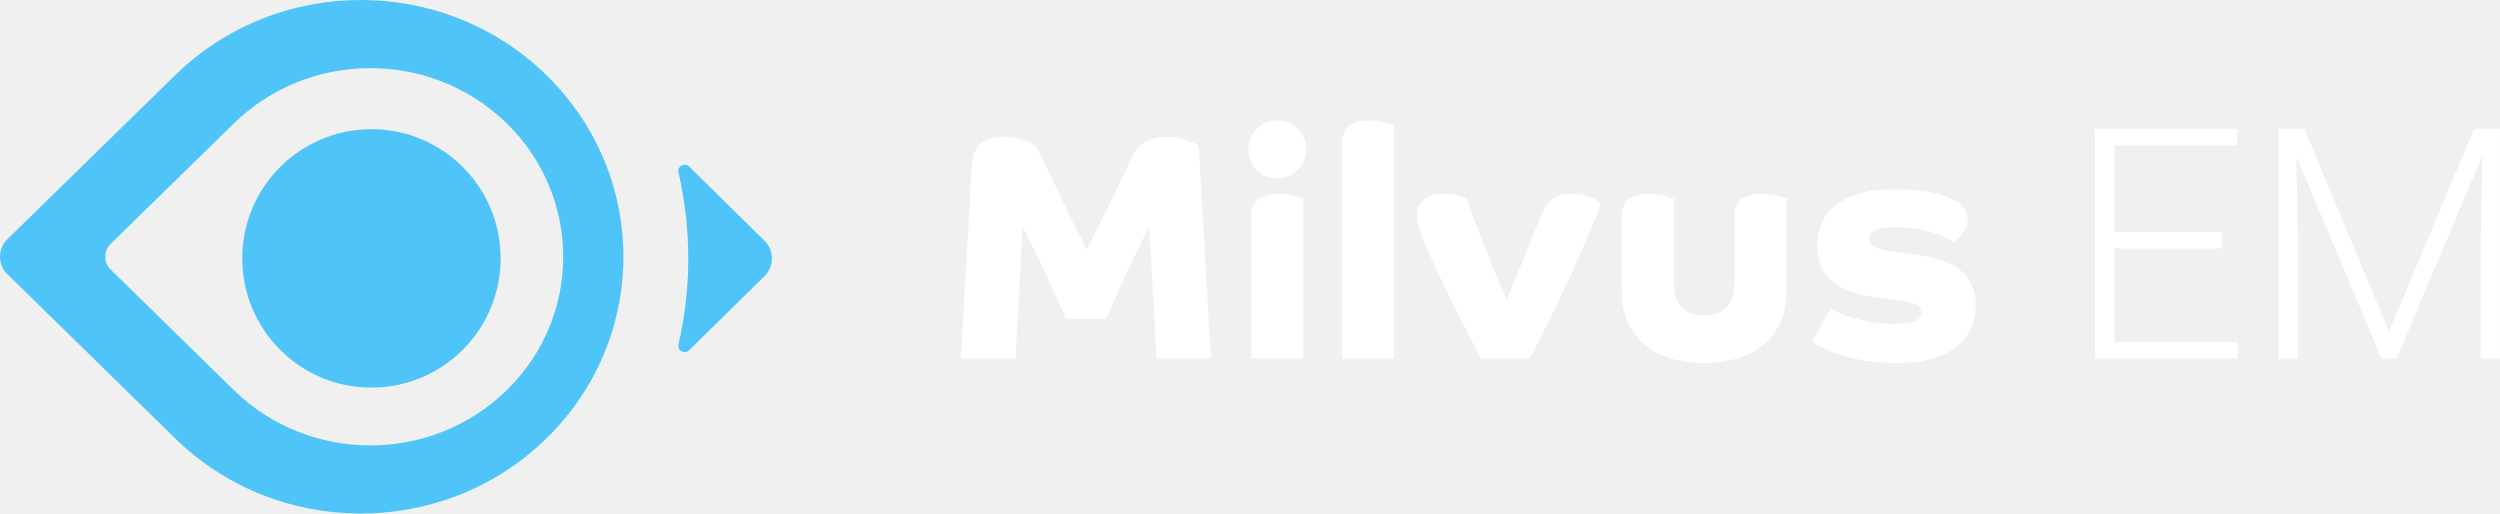
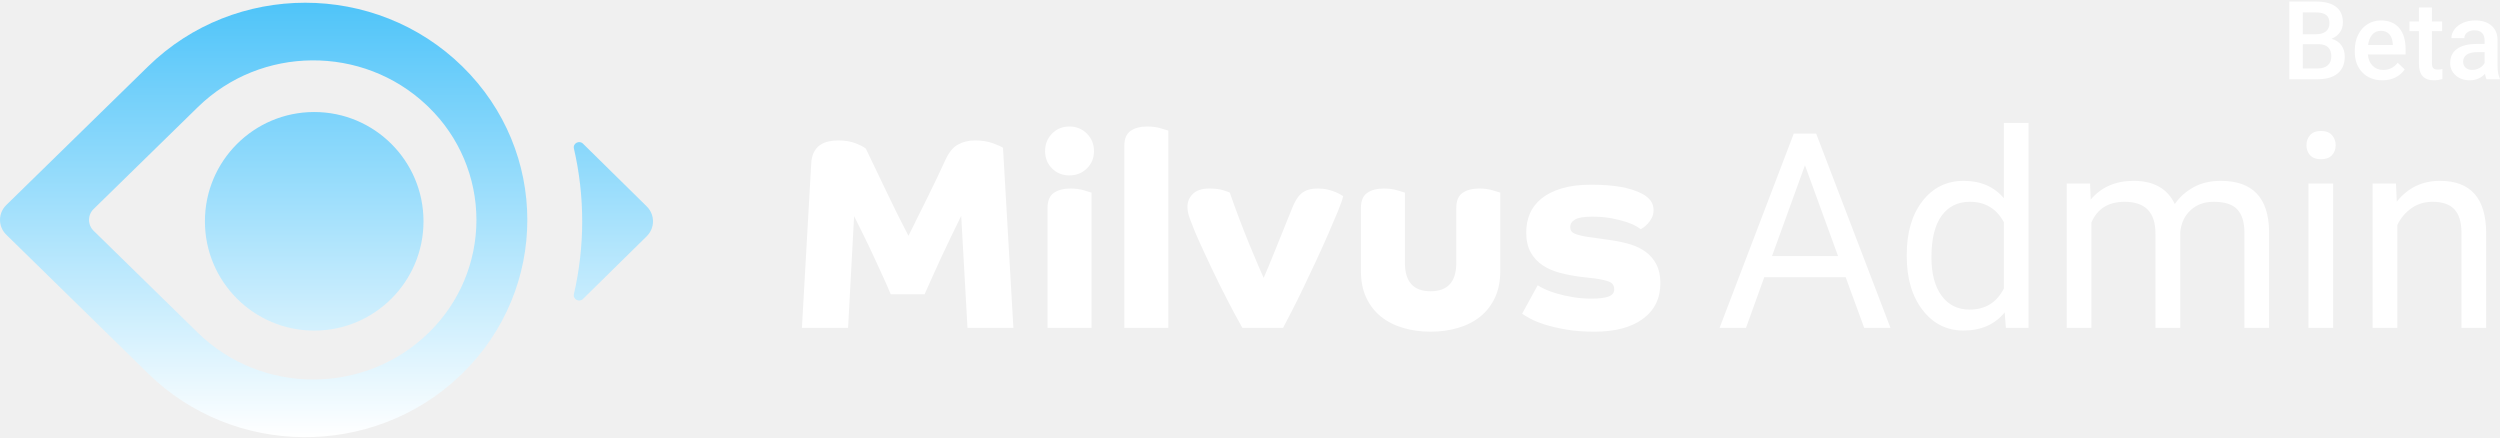
- <svg xmlns="http://www.w3.org/2000/svg" width="140px" viewBox="0 0 774 159" version="1.1">
-   <g id="A4" stroke="none" stroke-width="1" fill="none" fill-rule="evenodd">
-     <path d="M54.234,23.282 C85.985,-7.762 137.444,-7.759 169.186,23.282 L169.186,23.282 C200.943,54.338 200.937,104.68 169.18,135.727 L169.18,135.727 L168.221,136.649 C136.381,166.765 85.629,166.446 54.207,135.7 L54.207,135.7 L2.3,84.905 C0.829,83.479 8.52651283e-14,81.521 8.52651283e-14,79.476 C8.52651283e-14,77.432 0.829,75.474 2.3,74.047 L2.3,74.047 Z M156.17,37.517 C132.799,15.399 95.515,15.621 72.425,38.194 L72.425,38.194 L34.272,75.493 C33.192,76.541 32.583,77.98 32.583,79.482 C32.583,80.984 33.192,82.423 34.272,83.471 L34.272,83.471 L72.407,120.785 C95.724,143.604 133.541,143.612 156.871,120.806 L156.871,120.806 L157.328,120.357 C168.232,109.546 174.373,94.844 174.373,79.501 C174.373,63.944 168.063,49.047 156.874,38.194 L156.874,38.194 Z M115,40 C137.091,40 155,57.909 155,80 C155,102.091 137.091,120 115,120 C92.909,120 75,102.091 75,80 C75,57.909 92.909,40 115,40 Z M210.052,53.346 C209.621,51.467 211.981,50.21 213.369,51.575 L213.369,51.575 L236.688,74.529 C238.166,75.98 238.998,77.948 239,80.001 C239.002,82.055 238.175,84.025 236.7,85.479 L236.7,85.479 L213.365,108.427 C211.981,109.789 209.618,108.532 210.052,106.653 C214.097,89.107 214.097,70.892 210.052,53.346 Z" id="Combined-Shape" fill="#4FC4F9" fill-rule="nonzero" />
-     <path d="M314.4,111 L316.6,70.1 C317.667,72.233 318.833,74.583 320.1,77.15 C321.367,79.717 322.6,82.3 323.8,84.9 C325,87.5 326.15,90 327.25,92.4 C328.35,94.8 329.267,96.9 330,98.7 L330,98.7 L342.4,98.7 C343.2,96.9 344.117,94.85 345.15,92.55 C346.183,90.25 347.283,87.833 348.45,85.3 C349.617,82.767 350.833,80.2 352.1,77.6 C353.367,75 354.6,72.467 355.8,70 L355.8,70 L358.1,111 L374.9,111 L371.1,45.1 C370.567,44.7 369.35,44.15 367.45,43.45 C365.55,42.75 363.333,42.4 360.8,42.4 C358.467,42.4 356.383,42.917 354.55,43.95 C352.717,44.983 351.167,46.933 349.9,49.8 C347.967,54 345.85,58.433 343.55,63.1 C341.25,67.767 338.9,72.5 336.5,77.3 C333.767,72.1 331.083,66.717 328.45,61.15 C325.817,55.583 323.3,50.333 320.9,45.4 C320.3,44.867 319.1,44.233 317.3,43.5 C315.5,42.767 313.3,42.4 310.7,42.4 C309.433,42.4 308.233,42.533 307.1,42.8 C305.967,43.067 304.95,43.517 304.05,44.15 C303.15,44.783 302.417,45.667 301.85,46.8 C301.283,47.933 300.967,49.333 300.9,51 L300.9,51 L297.5,111 L314.4,111 Z M395.4,55.2 C397.933,55.2 400.067,54.35 401.8,52.65 C403.533,50.95 404.4,48.833 404.4,46.3 C404.4,43.767 403.533,41.633 401.8,39.9 C400.067,38.167 397.933,37.3 395.4,37.3 C392.867,37.3 390.75,38.167 389.05,39.9 C387.35,41.633 386.5,43.767 386.5,46.3 C386.5,48.833 387.35,50.95 389.05,52.65 C390.75,54.35 392.867,55.2 395.4,55.2 Z M403.5,111 L403.5,61.5 C403.1,61.367 402.167,61.083 400.7,60.65 C399.233,60.217 397.6,60 395.8,60 C393.267,60 391.233,60.533 389.7,61.6 C388.167,62.667 387.4,64.5 387.4,67.1 L387.4,67.1 L387.4,111 L403.5,111 Z M431.6,111 L431.6,38.8 C431.2,38.667 430.267,38.383 428.8,37.95 C427.333,37.517 425.7,37.3 423.9,37.3 C421.367,37.3 419.333,37.833 417.8,38.9 C416.267,39.967 415.5,41.8 415.5,44.4 L415.5,44.4 L415.5,111 L431.6,111 Z M473.6,111 C474.333,109.6 475.367,107.617 476.7,105.05 C478.033,102.483 479.467,99.6 481,96.4 C482.533,93.2 484.1,89.883 485.7,86.45 C487.3,83.017 488.783,79.733 490.15,76.6 C491.517,73.467 492.7,70.683 493.7,68.25 C494.7,65.817 495.333,64 495.6,62.8 C495.467,62.733 495.167,62.55 494.7,62.25 C494.233,61.95 493.6,61.633 492.8,61.3 C492,60.967 491.067,60.667 490,60.4 C488.933,60.133 487.733,60 486.4,60 C484.933,60 483.7,60.167 482.7,60.5 C481.7,60.833 480.85,61.317 480.15,61.95 C479.45,62.583 478.85,63.333 478.35,64.2 C477.85,65.067 477.4,66 477,67 C476.267,68.8 475.383,70.983 474.35,73.55 L474.35,73.55 L471.25,81.25 C470.217,83.817 469.267,86.15 468.4,88.25 C467.533,90.35 466.9,91.833 466.5,92.7 C466.1,91.833 465.433,90.317 464.5,88.15 C463.567,85.983 462.517,83.483 461.35,80.65 C460.183,77.817 458.967,74.733 457.7,71.4 C456.433,68.067 455.233,64.767 454.1,61.5 C453.9,61.367 453.133,61.083 451.8,60.65 C450.467,60.217 448.733,60 446.6,60 C443.933,60 441.933,60.65 440.6,61.95 C439.267,63.25 438.6,64.833 438.6,66.7 C438.6,68.033 438.917,69.533 439.55,71.2 C440.183,72.867 440.767,74.367 441.3,75.7 C441.567,76.367 442.233,77.883 443.3,80.25 C444.367,82.617 445.7,85.483 447.3,88.85 C448.9,92.217 450.683,95.833 452.65,99.7 C454.617,103.567 456.633,107.333 458.7,111 L458.7,111 L473.6,111 Z M527.6,112.4 C531.2,112.4 534.567,111.933 537.7,111 C540.833,110.067 543.533,108.683 545.8,106.85 C548.067,105.017 549.85,102.717 551.15,99.95 C552.45,97.183 553.1,93.933 553.1,90.2 L553.1,90.2 L553.1,61.5 C552.7,61.367 551.767,61.083 550.3,60.65 C548.833,60.217 547.2,60 545.4,60 C542.867,60 540.833,60.533 539.3,61.6 C537.767,62.667 537,64.5 537,67.1 L537,67.1 L537,87.2 C537,94.133 533.867,97.6 527.6,97.6 C521.333,97.6 518.2,94.133 518.2,87.2 L518.2,87.2 L518.2,61.5 C517.8,61.367 516.867,61.083 515.4,60.65 C513.933,60.217 512.3,60 510.5,60 C507.967,60 505.933,60.533 504.4,61.6 C502.867,62.667 502.1,64.5 502.1,67.1 L502.1,67.1 L502.1,90.2 C502.1,93.933 502.75,97.183 504.05,99.95 C505.35,102.717 507.133,105.017 509.4,106.85 C511.667,108.683 514.367,110.067 517.5,111 C520.633,111.933 524,112.4 527.6,112.4 Z M587.6,112.4 C595.133,112.4 601.033,110.833 605.3,107.7 C609.567,104.567 611.7,100.2 611.7,94.6 C611.7,91.933 611.217,89.667 610.25,87.8 C609.283,85.933 607.983,84.4 606.35,83.2 C604.717,82 602.85,81.083 600.75,80.45 C598.65,79.817 596.467,79.333 594.2,79 L594.2,79 L585.1,77.7 C582.967,77.367 581.367,76.967 580.3,76.5 C579.233,76.033 578.7,75.233 578.7,74.1 C578.7,72.967 579.283,72.05 580.45,71.35 C581.617,70.65 583.7,70.3 586.7,70.3 C589.367,70.3 591.75,70.5 593.85,70.9 C595.95,71.3 597.75,71.75 599.25,72.25 C600.75,72.75 601.95,73.267 602.85,73.8 C603.75,74.333 604.3,74.7 604.5,74.9 C604.633,74.833 604.95,74.633 605.45,74.3 C605.95,73.967 606.483,73.5 607.05,72.9 C607.617,72.3 608.117,71.583 608.55,70.75 C608.983,69.917 609.2,68.967 609.2,67.9 C609.2,66.5 608.817,65.317 608.05,64.35 C607.283,63.383 606.267,62.567 605,61.9 C602.8,60.767 600.183,59.933 597.15,59.4 C594.117,58.867 590.5,58.6 586.3,58.6 C582.167,58.6 578.6,59.05 575.6,59.95 C572.6,60.85 570.133,62.083 568.2,63.65 C566.267,65.217 564.85,67.05 563.95,69.15 C563.05,71.25 562.6,73.533 562.6,76 C562.6,78.933 563.133,81.367 564.2,83.3 C565.267,85.233 566.717,86.817 568.55,88.05 C570.383,89.283 572.5,90.217 574.9,90.85 C577.3,91.483 579.8,91.967 582.4,92.3 L582.4,92.3 L587.6,92.9 C590.067,93.233 591.883,93.65 593.05,94.15 C594.217,94.65 594.8,95.567 594.8,96.9 C594.8,98.167 594.1,99.05 592.7,99.55 C591.3,100.05 589.233,100.3 586.5,100.3 C584.1,100.3 581.817,100.117 579.65,99.75 C577.483,99.383 575.55,98.95 573.85,98.45 C572.15,97.95 570.683,97.417 569.45,96.85 C568.217,96.283 567.333,95.8 566.8,95.4 L566.8,95.4 L561.1,105.8 C561.633,106.2 562.583,106.783 563.95,107.55 C565.317,108.317 567.1,109.05 569.3,109.75 C571.5,110.45 574.117,111.067 577.15,111.6 C580.183,112.133 583.667,112.4 587.6,112.4 Z M692.823,111 L692.823,105.922 L654.59,105.922 L654.59,76.918 L687.842,76.918 L687.842,71.84 L654.59,71.84 L654.59,45.033 L692.579,45.033 L692.579,39.906 L648.584,39.906 L648.584,111 L692.823,111 Z M711.475,111 L711.475,79.848 L710.987,48.549 L737.354,111 L741.993,111 L768.457,48.305 L767.969,80.043 L767.969,111 L773.975,111 L773.975,39.906 L765.967,39.906 L739.649,102.65 L713.428,39.906 L705.469,39.906 L705.469,111 L711.475,111 Z" id="MilvusEM" fill="#FFFFFF" fill-rule="nonzero" />
+ <svg xmlns="http://www.w3.org/2000/svg" width="180px" viewBox="0 0 915 160" version="1.1">
+   <defs>
+     <linearGradient x1="50%" y1="0%" x2="50%" y2="100%" id="linearGradient-1">
+       <stop stop-color="#4FC4F9" offset="0%" />
+       <stop stop-color="#FFFFFF" offset="100%" />
+     </linearGradient>
+   </defs>
+   <g id="milvus_admin_beta" stroke="none" stroke-width="1" fill="none" fill-rule="evenodd">
+     <path d="M54.234,24.282 C85.985,-6.762 137.444,-6.759 169.186,24.282 L169.186,24.282 C200.943,55.338 200.937,105.68 169.18,136.727 L169.18,136.727 L168.221,137.649 C136.381,167.765 85.629,167.446 54.207,136.7 L54.207,136.7 L2.3,85.905 C0.829,84.479 0,82.521 0,80.476 C0,78.432 0.829,76.474 2.3,75.047 L2.3,75.047 Z M156.17,38.517 C132.799,16.399 95.515,16.621 72.425,39.194 L72.425,39.194 L34.272,76.493 C33.192,77.541 32.583,78.98 32.583,80.482 C32.583,81.984 33.192,83.423 34.272,84.471 L34.272,84.471 L72.407,121.785 C95.724,144.604 133.541,144.612 156.871,121.806 L156.871,121.806 L157.328,121.357 C168.232,110.546 174.373,95.844 174.373,80.501 C174.373,64.944 168.063,50.047 156.874,39.194 L156.874,39.194 Z M115,41 C137.091,41 155,58.909 155,81 C155,103.091 137.091,121 115,121 C92.909,121 75,103.091 75,81 C75,58.909 92.909,41 115,41 Z M210.052,54.346 C209.621,52.467 211.981,51.21 213.369,52.575 L213.369,52.575 L236.688,75.529 C238.166,76.98 238.998,78.948 239,81.001 C239.002,83.055 238.175,85.025 236.7,86.479 L236.7,86.479 L213.365,109.427 C211.981,110.789 209.618,109.532 210.052,107.653 C214.097,90.107 214.097,71.892 210.052,54.346 Z" id="Combined-Shape" fill="url(#linearGradient-1)" fill-rule="nonzero" />
+     <path d="M310.4,120 L312.6,79.1 C313.667,81.233 314.833,83.583 316.1,86.15 C317.367,88.717 318.6,91.3 319.8,93.9 C321,96.5 322.15,99 323.25,101.4 C324.35,103.8 325.267,105.9 326,107.7 L326,107.7 L338.4,107.7 C339.2,105.9 340.117,103.85 341.15,101.55 C342.183,99.25 343.283,96.833 344.45,94.3 C345.617,91.767 346.833,89.2 348.1,86.6 C349.367,84 350.6,81.467 351.8,79 L351.8,79 L354.1,120 L370.9,120 L367.1,54.1 C366.567,53.7 365.35,53.15 363.45,52.45 C361.55,51.75 359.333,51.4 356.8,51.4 C354.467,51.4 352.383,51.917 350.55,52.95 C348.717,53.983 347.167,55.933 345.9,58.8 C343.967,63 341.85,67.433 339.55,72.1 C337.25,76.767 334.9,81.5 332.5,86.3 C329.767,81.1 327.083,75.717 324.45,70.15 C321.817,64.583 319.3,59.333 316.9,54.4 C316.3,53.867 315.1,53.233 313.3,52.5 C311.5,51.767 309.3,51.4 306.7,51.4 C305.433,51.4 304.233,51.533 303.1,51.8 C301.967,52.067 300.95,52.517 300.05,53.15 C299.15,53.783 298.417,54.667 297.85,55.8 C297.283,56.933 296.967,58.333 296.9,60 L296.9,60 L293.5,120 L310.4,120 Z M391.4,64.2 C393.933,64.2 396.067,63.35 397.8,61.65 C399.533,59.95 400.4,57.833 400.4,55.3 C400.4,52.767 399.533,50.633 397.8,48.9 C396.067,47.167 393.933,46.3 391.4,46.3 C388.867,46.3 386.75,47.167 385.05,48.9 C383.35,50.633 382.5,52.767 382.5,55.3 C382.5,57.833 383.35,59.95 385.05,61.65 C386.75,63.35 388.867,64.2 391.4,64.2 Z M399.5,120 L399.5,70.5 C399.1,70.367 398.167,70.083 396.7,69.65 C395.233,69.217 393.6,69 391.8,69 C389.267,69 387.233,69.533 385.7,70.6 C384.167,71.667 383.4,73.5 383.4,76.1 L383.4,76.1 L383.4,120 L399.5,120 Z M427.6,120 L427.6,47.8 C427.2,47.667 426.267,47.383 424.8,46.95 C423.333,46.517 421.7,46.3 419.9,46.3 C417.367,46.3 415.333,46.833 413.8,47.9 C412.267,48.967 411.5,50.8 411.5,53.4 L411.5,53.4 L411.5,120 L427.6,120 Z M469.6,120 C470.333,118.6 471.367,116.617 472.7,114.05 C474.033,111.483 475.467,108.6 477,105.4 C478.533,102.2 480.1,98.883 481.7,95.45 C483.3,92.017 484.783,88.733 486.15,85.6 C487.517,82.467 488.7,79.683 489.7,77.25 C490.7,74.817 491.333,73 491.6,71.8 C491.467,71.733 491.167,71.55 490.7,71.25 C490.233,70.95 489.6,70.633 488.8,70.3 C488,69.967 487.067,69.667 486,69.4 C484.933,69.133 483.733,69 482.4,69 C480.933,69 479.7,69.167 478.7,69.5 C477.7,69.833 476.85,70.317 476.15,70.95 C475.45,71.583 474.85,72.333 474.35,73.2 C473.85,74.067 473.4,75 473,76 C472.267,77.8 471.383,79.983 470.35,82.55 L470.35,82.55 L467.25,90.25 C466.217,92.817 465.267,95.15 464.4,97.25 C463.533,99.35 462.9,100.833 462.5,101.7 C462.1,100.833 461.433,99.317 460.5,97.15 C459.567,94.983 458.517,92.483 457.35,89.65 C456.183,86.817 454.967,83.733 453.7,80.4 C452.433,77.067 451.233,73.767 450.1,70.5 C449.9,70.367 449.133,70.083 447.8,69.65 C446.467,69.217 444.733,69 442.6,69 C439.933,69 437.933,69.65 436.6,70.95 C435.267,72.25 434.6,73.833 434.6,75.7 C434.6,77.033 434.917,78.533 435.55,80.2 C436.183,81.867 436.767,83.367 437.3,84.7 C437.567,85.367 438.233,86.883 439.3,89.25 C440.367,91.617 441.7,94.483 443.3,97.85 C444.9,101.217 446.683,104.833 448.65,108.7 C450.617,112.567 452.633,116.333 454.7,120 L454.7,120 L469.6,120 Z M523.6,121.4 C527.2,121.4 530.567,120.933 533.7,120 C536.833,119.067 539.533,117.683 541.8,115.85 C544.067,114.017 545.85,111.717 547.15,108.95 C548.45,106.183 549.1,102.933 549.1,99.2 L549.1,99.2 L549.1,70.5 C548.7,70.367 547.767,70.083 546.3,69.65 C544.833,69.217 543.2,69 541.4,69 C538.867,69 536.833,69.533 535.3,70.6 C533.767,71.667 533,73.5 533,76.1 L533,76.1 L533,96.2 C533,103.133 529.867,106.6 523.6,106.6 C517.333,106.6 514.2,103.133 514.2,96.2 L514.2,96.2 L514.2,70.5 C513.8,70.367 512.867,70.083 511.4,69.65 C509.933,69.217 508.3,69 506.5,69 C503.967,69 501.933,69.533 500.4,70.6 C498.867,71.667 498.1,73.5 498.1,76.1 L498.1,76.1 L498.1,99.2 C498.1,102.933 498.75,106.183 500.05,108.95 C501.35,111.717 503.133,114.017 505.4,115.85 C507.667,117.683 510.367,119.067 513.5,120 C516.633,120.933 520,121.4 523.6,121.4 Z M583.6,121.4 C591.133,121.4 597.033,119.833 601.3,116.7 C605.567,113.567 607.7,109.2 607.7,103.6 C607.7,100.933 607.217,98.667 606.25,96.8 C605.283,94.933 603.983,93.4 602.35,92.2 C600.717,91 598.85,90.083 596.75,89.45 C594.65,88.817 592.467,88.333 590.2,88 L590.2,88 L581.1,86.7 C578.967,86.367 577.367,85.967 576.3,85.5 C575.233,85.033 574.7,84.233 574.7,83.1 C574.7,81.967 575.283,81.05 576.45,80.35 C577.617,79.65 579.7,79.3 582.7,79.3 C585.367,79.3 587.75,79.5 589.85,79.9 C591.95,80.3 593.75,80.75 595.25,81.25 C596.75,81.75 597.95,82.267 598.85,82.8 C599.75,83.333 600.3,83.7 600.5,83.9 C600.633,83.833 600.95,83.633 601.45,83.3 C601.95,82.967 602.483,82.5 603.05,81.9 C603.617,81.3 604.117,80.583 604.55,79.75 C604.983,78.917 605.2,77.967 605.2,76.9 C605.2,75.5 604.817,74.317 604.05,73.35 C603.283,72.383 602.267,71.567 601,70.9 C598.8,69.767 596.183,68.933 593.15,68.4 C590.117,67.867 586.5,67.6 582.3,67.6 C578.167,67.6 574.6,68.05 571.6,68.95 C568.6,69.85 566.133,71.083 564.2,72.65 C562.267,74.217 560.85,76.05 559.95,78.15 C559.05,80.25 558.6,82.533 558.6,85 C558.6,87.933 559.133,90.367 560.2,92.3 C561.267,94.233 562.717,95.817 564.55,97.05 C566.383,98.283 568.5,99.217 570.9,99.85 C573.3,100.483 575.8,100.967 578.4,101.3 L578.4,101.3 L583.6,101.9 C586.067,102.233 587.883,102.65 589.05,103.15 C590.217,103.65 590.8,104.567 590.8,105.9 C590.8,107.167 590.1,108.05 588.7,108.55 C587.3,109.05 585.233,109.3 582.5,109.3 C580.1,109.3 577.817,109.117 575.65,108.75 C573.483,108.383 571.55,107.95 569.85,107.45 C568.15,106.95 566.683,106.417 565.45,105.85 C564.217,105.283 563.333,104.8 562.8,104.4 L562.8,104.4 L557.1,114.8 C557.633,115.2 558.583,115.783 559.95,116.55 C561.317,117.317 563.1,118.05 565.3,118.75 C567.5,119.45 570.117,120.067 573.15,120.6 C576.183,121.133 579.667,121.4 583.6,121.4 Z" id="Milvus" fill="#FFFFFF" fill-rule="nonzero" />
+     <path d="M639.035,120 L645.725,101.445 L675.51,101.445 L682.297,120 L691.916,120 L664.719,48.906 L656.516,48.906 L629.367,120 L639.035,120 Z M672.727,93.73 L648.557,93.73 L660.617,60.479 L672.727,93.73 Z M718.625,120.977 C725.07,120.977 730.1,118.763 733.713,114.336 L733.713,114.336 L734.152,120 L742.453,120 L742.453,45 L733.42,45 L733.42,72.539 C729.807,68.307 724.908,66.191 718.723,66.191 C712.505,66.191 707.476,68.657 703.635,73.589 C699.794,78.521 697.873,85.039 697.873,93.145 L697.873,93.145 L697.873,93.828 C697.873,101.901 699.802,108.444 703.659,113.457 C707.517,118.47 712.505,120.977 718.625,120.977 Z M720.871,113.311 C716.509,113.311 713.091,111.618 710.617,108.232 C708.143,104.847 706.906,100.16 706.906,94.17 C706.906,87.464 708.143,82.402 710.617,78.984 C713.091,75.566 716.542,73.857 720.969,73.857 C726.568,73.857 730.718,76.348 733.42,81.328 L733.42,81.328 L733.42,105.596 C730.783,110.739 726.6,113.311 720.871,113.311 Z M765.451,120 L765.451,81.426 C767.632,76.38 771.685,73.857 777.609,73.857 C785.129,73.857 788.889,77.699 788.889,85.381 L788.889,85.381 L788.889,120 L797.971,120 L797.971,84.941 C798.329,81.556 799.615,78.862 801.828,76.86 C804.042,74.858 806.825,73.857 810.178,73.857 C814.247,73.857 817.144,74.793 818.869,76.665 C820.594,78.537 821.457,81.361 821.457,85.137 L821.457,85.137 L821.457,120 L830.49,120 L830.49,84.6 C830.295,72.327 824.403,66.191 812.814,66.191 C808.973,66.191 805.645,66.973 802.829,68.535 C800.013,70.098 797.727,72.148 795.969,74.688 C793.299,69.023 788.27,66.191 780.881,66.191 C774.305,66.191 769.081,68.47 765.207,73.027 L765.207,73.027 L764.963,67.168 L756.418,67.168 L756.418,120 L765.451,120 Z M849.484,58.281 C851.242,58.281 852.577,57.793 853.488,56.816 C854.4,55.84 854.855,54.619 854.855,53.154 C854.855,51.689 854.4,50.452 853.488,49.443 C852.577,48.434 851.242,47.93 849.484,47.93 C847.727,47.93 846.4,48.434 845.505,49.443 C844.61,50.452 844.162,51.689 844.162,53.154 C844.162,54.619 844.61,55.84 845.505,56.816 C846.4,57.793 847.727,58.281 849.484,58.281 Z M853.928,120 L853.928,67.168 L844.895,67.168 L844.895,120 L853.928,120 Z M877.414,120 L877.414,82.354 C878.651,79.814 880.376,77.764 882.59,76.201 C884.803,74.639 887.375,73.857 890.305,73.857 C893.918,73.857 896.579,74.769 898.288,76.592 C899.997,78.415 900.868,81.23 900.9,85.039 L900.9,85.039 L900.9,120 L909.934,120 L909.934,85.088 C909.836,72.49 904.204,66.191 893.039,66.191 C886.529,66.191 881.255,68.73 877.219,73.809 L877.219,73.809 L876.926,67.168 L868.381,67.168 L868.381,120 L877.414,120 Z" id="Admin" fill="#FFFFFF" fill-rule="nonzero" />
+     <path d="M848.262,29 C851.452,29 853.903,28.284 855.615,26.852 C857.327,25.419 858.184,23.368 858.184,20.699 C858.184,19.085 857.764,17.701 856.924,16.549 C856.084,15.396 854.896,14.612 853.359,14.195 C854.714,13.622 855.742,12.815 856.445,11.773 C857.148,10.732 857.5,9.56 857.5,8.258 C857.5,5.706 856.66,3.785 854.98,2.496 C853.301,1.207 850.853,0.562 847.637,0.562 L847.637,0.562 L837.891,0.562 L837.891,29 L848.262,29 Z M847.676,12.535 L842.832,12.535 L842.832,4.547 L847.637,4.547 C849.329,4.547 850.576,4.859 851.377,5.484 C852.178,6.109 852.578,7.125 852.578,8.531 C852.578,9.807 852.145,10.794 851.279,11.49 C850.413,12.187 849.212,12.535 847.676,12.535 L847.676,12.535 Z M848.32,25.055 L842.832,25.055 L842.832,16.168 L848.73,16.168 C851.751,16.233 853.262,17.743 853.262,20.699 C853.262,22.066 852.826,23.134 851.953,23.902 C851.081,24.671 849.87,25.055 848.32,25.055 L848.32,25.055 Z M871.973,29.391 C873.73,29.391 875.316,29.042 876.729,28.346 C878.141,27.649 879.271,26.669 880.117,25.406 L880.117,25.406 L877.559,22.965 C876.191,24.723 874.421,25.602 872.246,25.602 C870.697,25.602 869.411,25.094 868.389,24.078 C867.367,23.062 866.784,21.682 866.641,19.938 L866.641,19.938 L880.449,19.938 L880.449,18.023 C880.449,14.664 879.665,12.066 878.096,10.23 C876.527,8.395 874.303,7.477 871.426,7.477 C869.616,7.477 867.975,7.939 866.504,8.863 C865.033,9.788 863.89,11.08 863.076,12.74 C862.262,14.4 861.855,16.285 861.855,18.395 L861.855,18.395 L861.855,18.98 C861.855,22.132 862.79,24.654 864.658,26.549 C866.527,28.443 868.965,29.391 871.973,29.391 Z M875.762,16.461 L866.719,16.461 C866.94,14.833 867.451,13.564 868.252,12.652 C869.053,11.741 870.104,11.285 871.406,11.285 C872.721,11.285 873.75,11.692 874.492,12.506 C875.234,13.32 875.658,14.521 875.762,16.109 L875.762,16.109 L875.762,16.461 Z M890.801,29.391 C891.803,29.391 892.845,29.241 893.926,28.941 L893.926,28.941 L893.926,25.27 C893.366,25.4 892.812,25.465 892.266,25.465 C891.445,25.465 890.876,25.286 890.557,24.928 C890.238,24.57 890.078,23.987 890.078,23.18 L890.078,23.18 L890.078,11.383 L893.809,11.383 L893.809,7.867 L890.078,7.867 L890.078,2.73 L885.332,2.73 L885.332,7.867 L881.855,7.867 L881.855,11.383 L885.332,11.383 L885.332,23.355 C885.332,27.379 887.155,29.391 890.801,29.391 Z M903.965,29.391 C906.152,29.391 908.001,28.603 909.512,27.027 C909.668,27.939 909.85,28.596 910.059,29 L910.059,29 L914.902,29 L914.902,28.668 C914.368,27.535 914.102,26.018 914.102,24.117 L914.102,24.117 L914.102,14.586 C914.062,12.333 913.307,10.585 911.836,9.342 C910.365,8.098 908.392,7.477 905.918,7.477 C904.29,7.477 902.816,7.763 901.494,8.336 C900.173,8.909 899.128,9.7 898.359,10.709 C897.591,11.718 897.207,12.802 897.207,13.961 L897.207,13.961 L901.953,13.961 C901.953,13.128 902.298,12.441 902.988,11.9 C903.678,11.36 904.564,11.09 905.645,11.09 C906.895,11.09 907.826,11.419 908.438,12.076 C909.049,12.734 909.355,13.609 909.355,14.703 L909.355,14.703 L909.355,16.09 L906.445,16.09 C903.333,16.09 900.941,16.692 899.268,17.896 C897.594,19.101 896.758,20.829 896.758,23.082 C896.758,24.866 897.428,26.363 898.77,27.574 C900.111,28.785 901.842,29.391 903.965,29.391 Z M904.844,25.582 C903.828,25.582 903.018,25.312 902.412,24.771 C901.807,24.231 901.504,23.505 901.504,22.594 C901.504,21.474 901.947,20.608 902.832,19.996 C903.717,19.384 905.039,19.078 906.797,19.078 L906.797,19.078 L909.355,19.078 L909.355,23.062 C908.939,23.831 908.317,24.443 907.49,24.898 C906.663,25.354 905.781,25.582 904.844,25.582 Z" id="Beta" fill="#FFFFFF" fill-rule="nonzero" />
  </g>
</svg>
